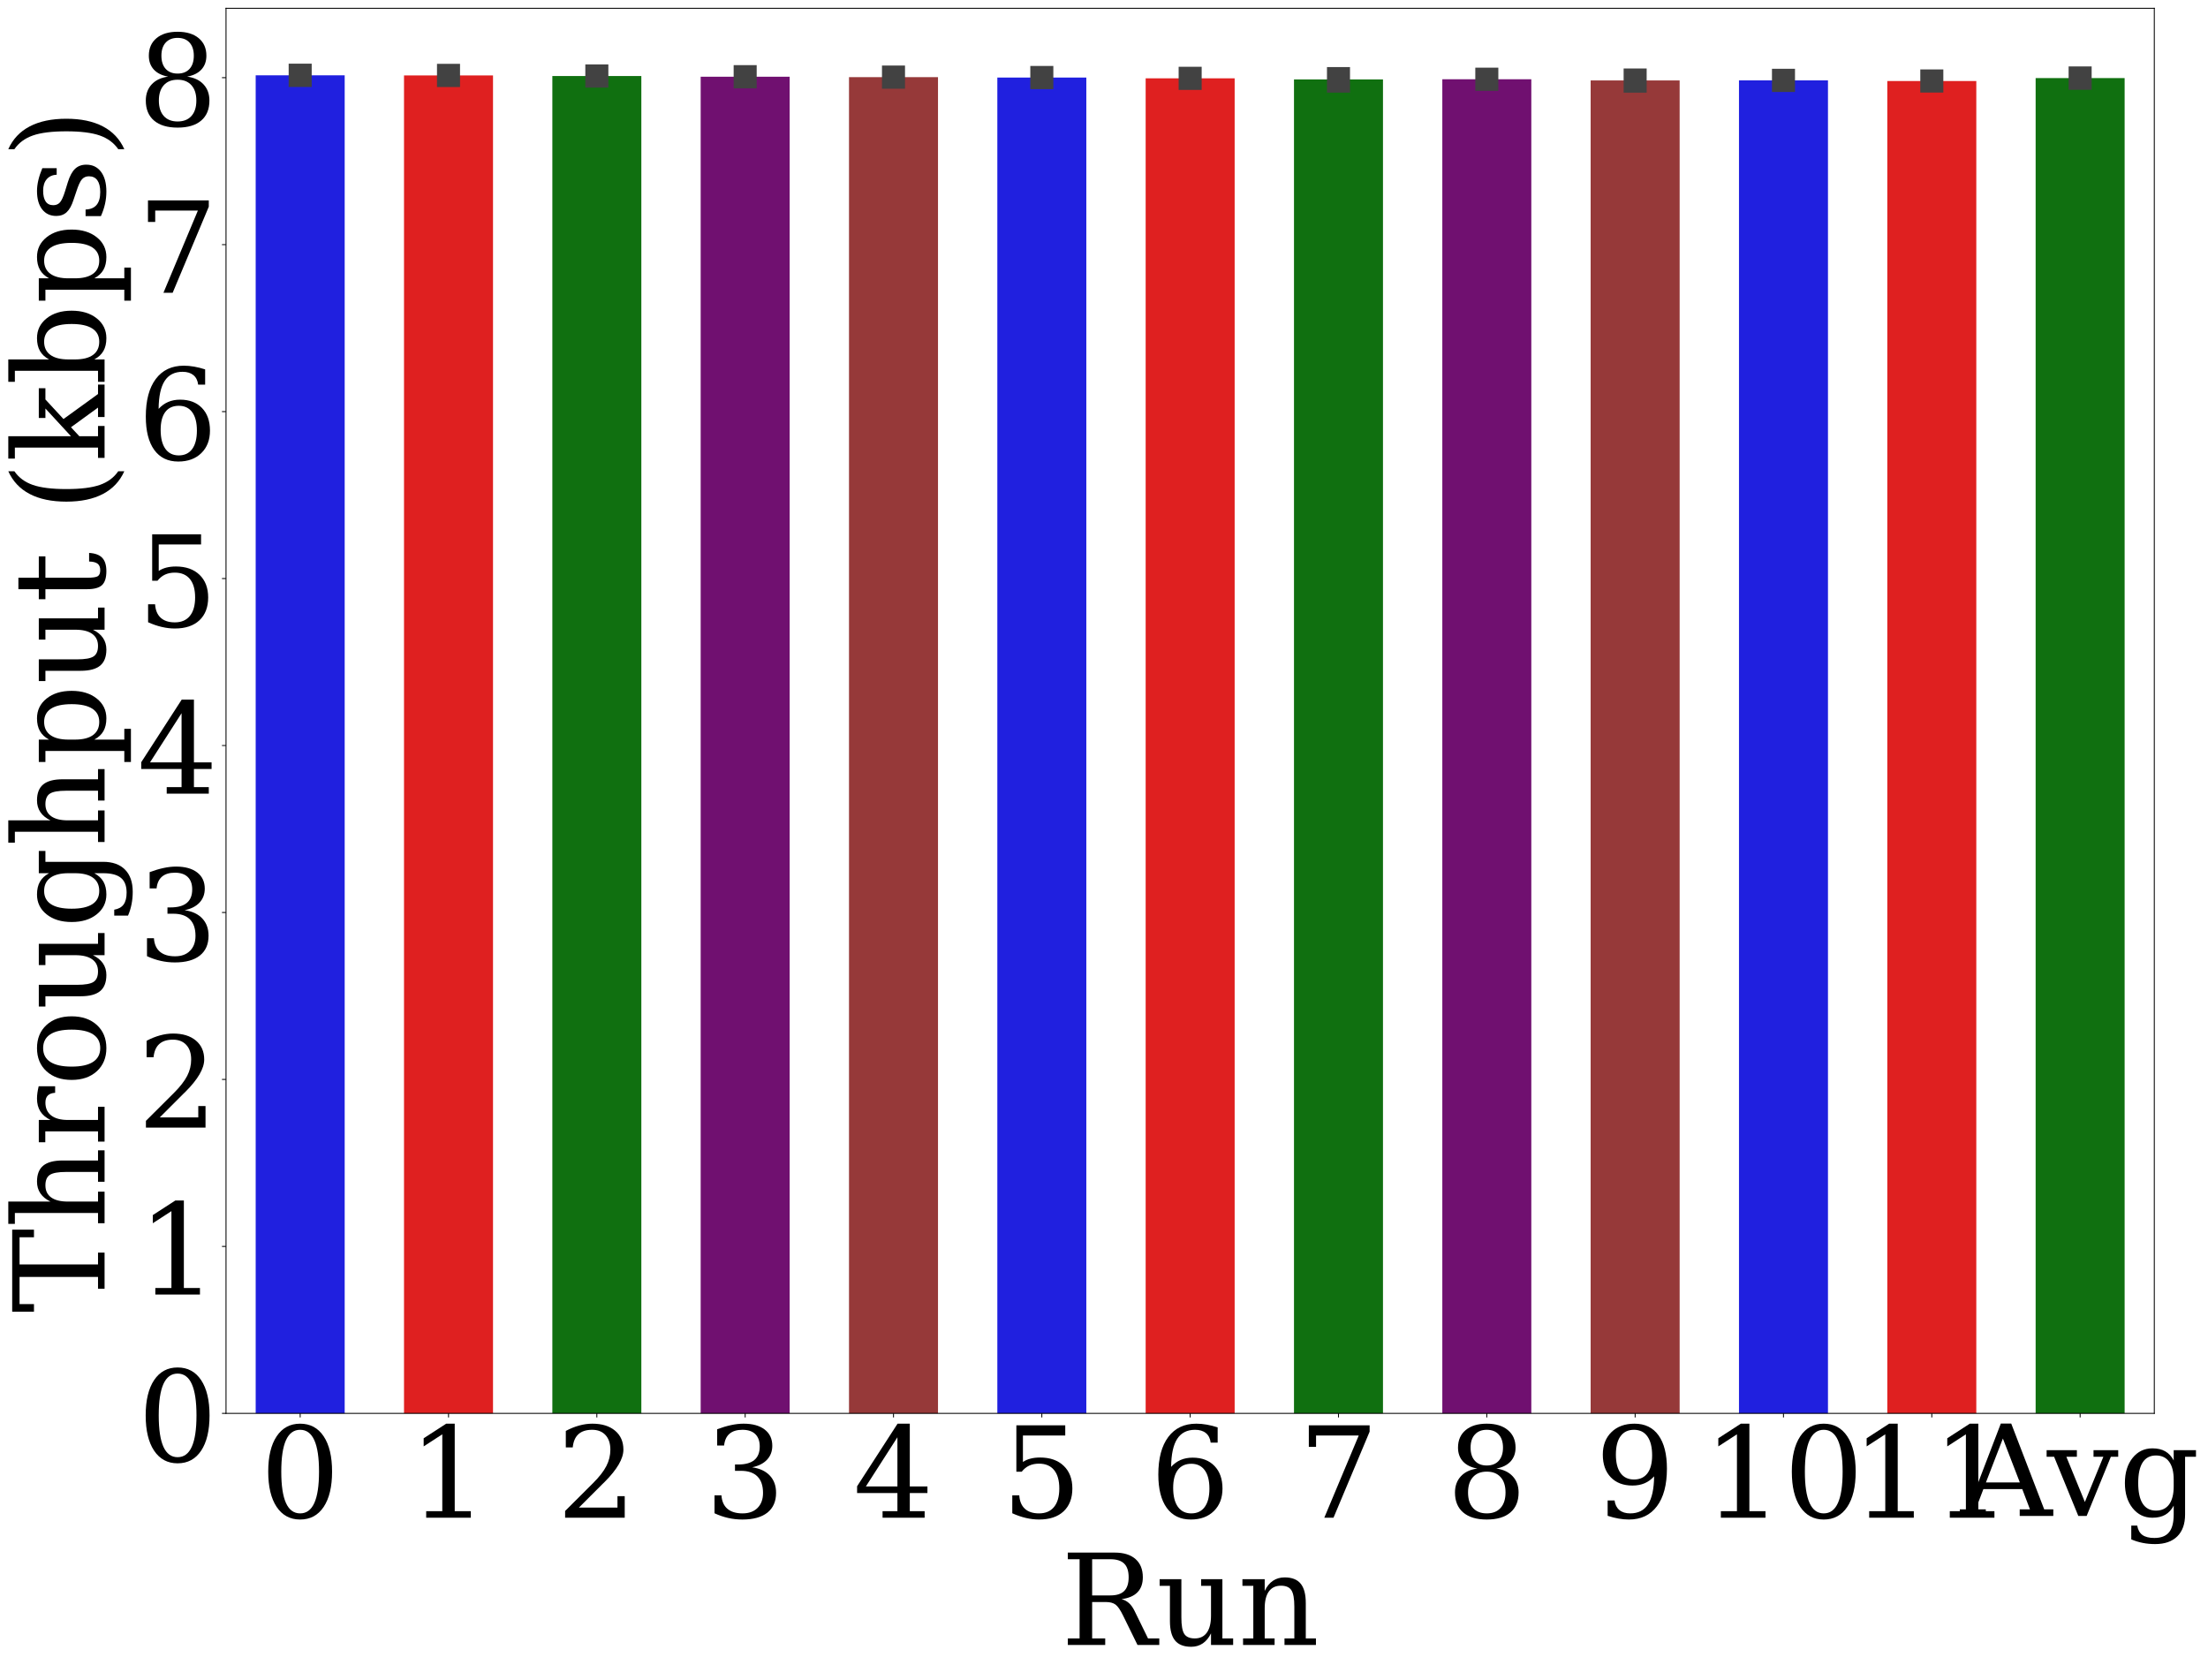
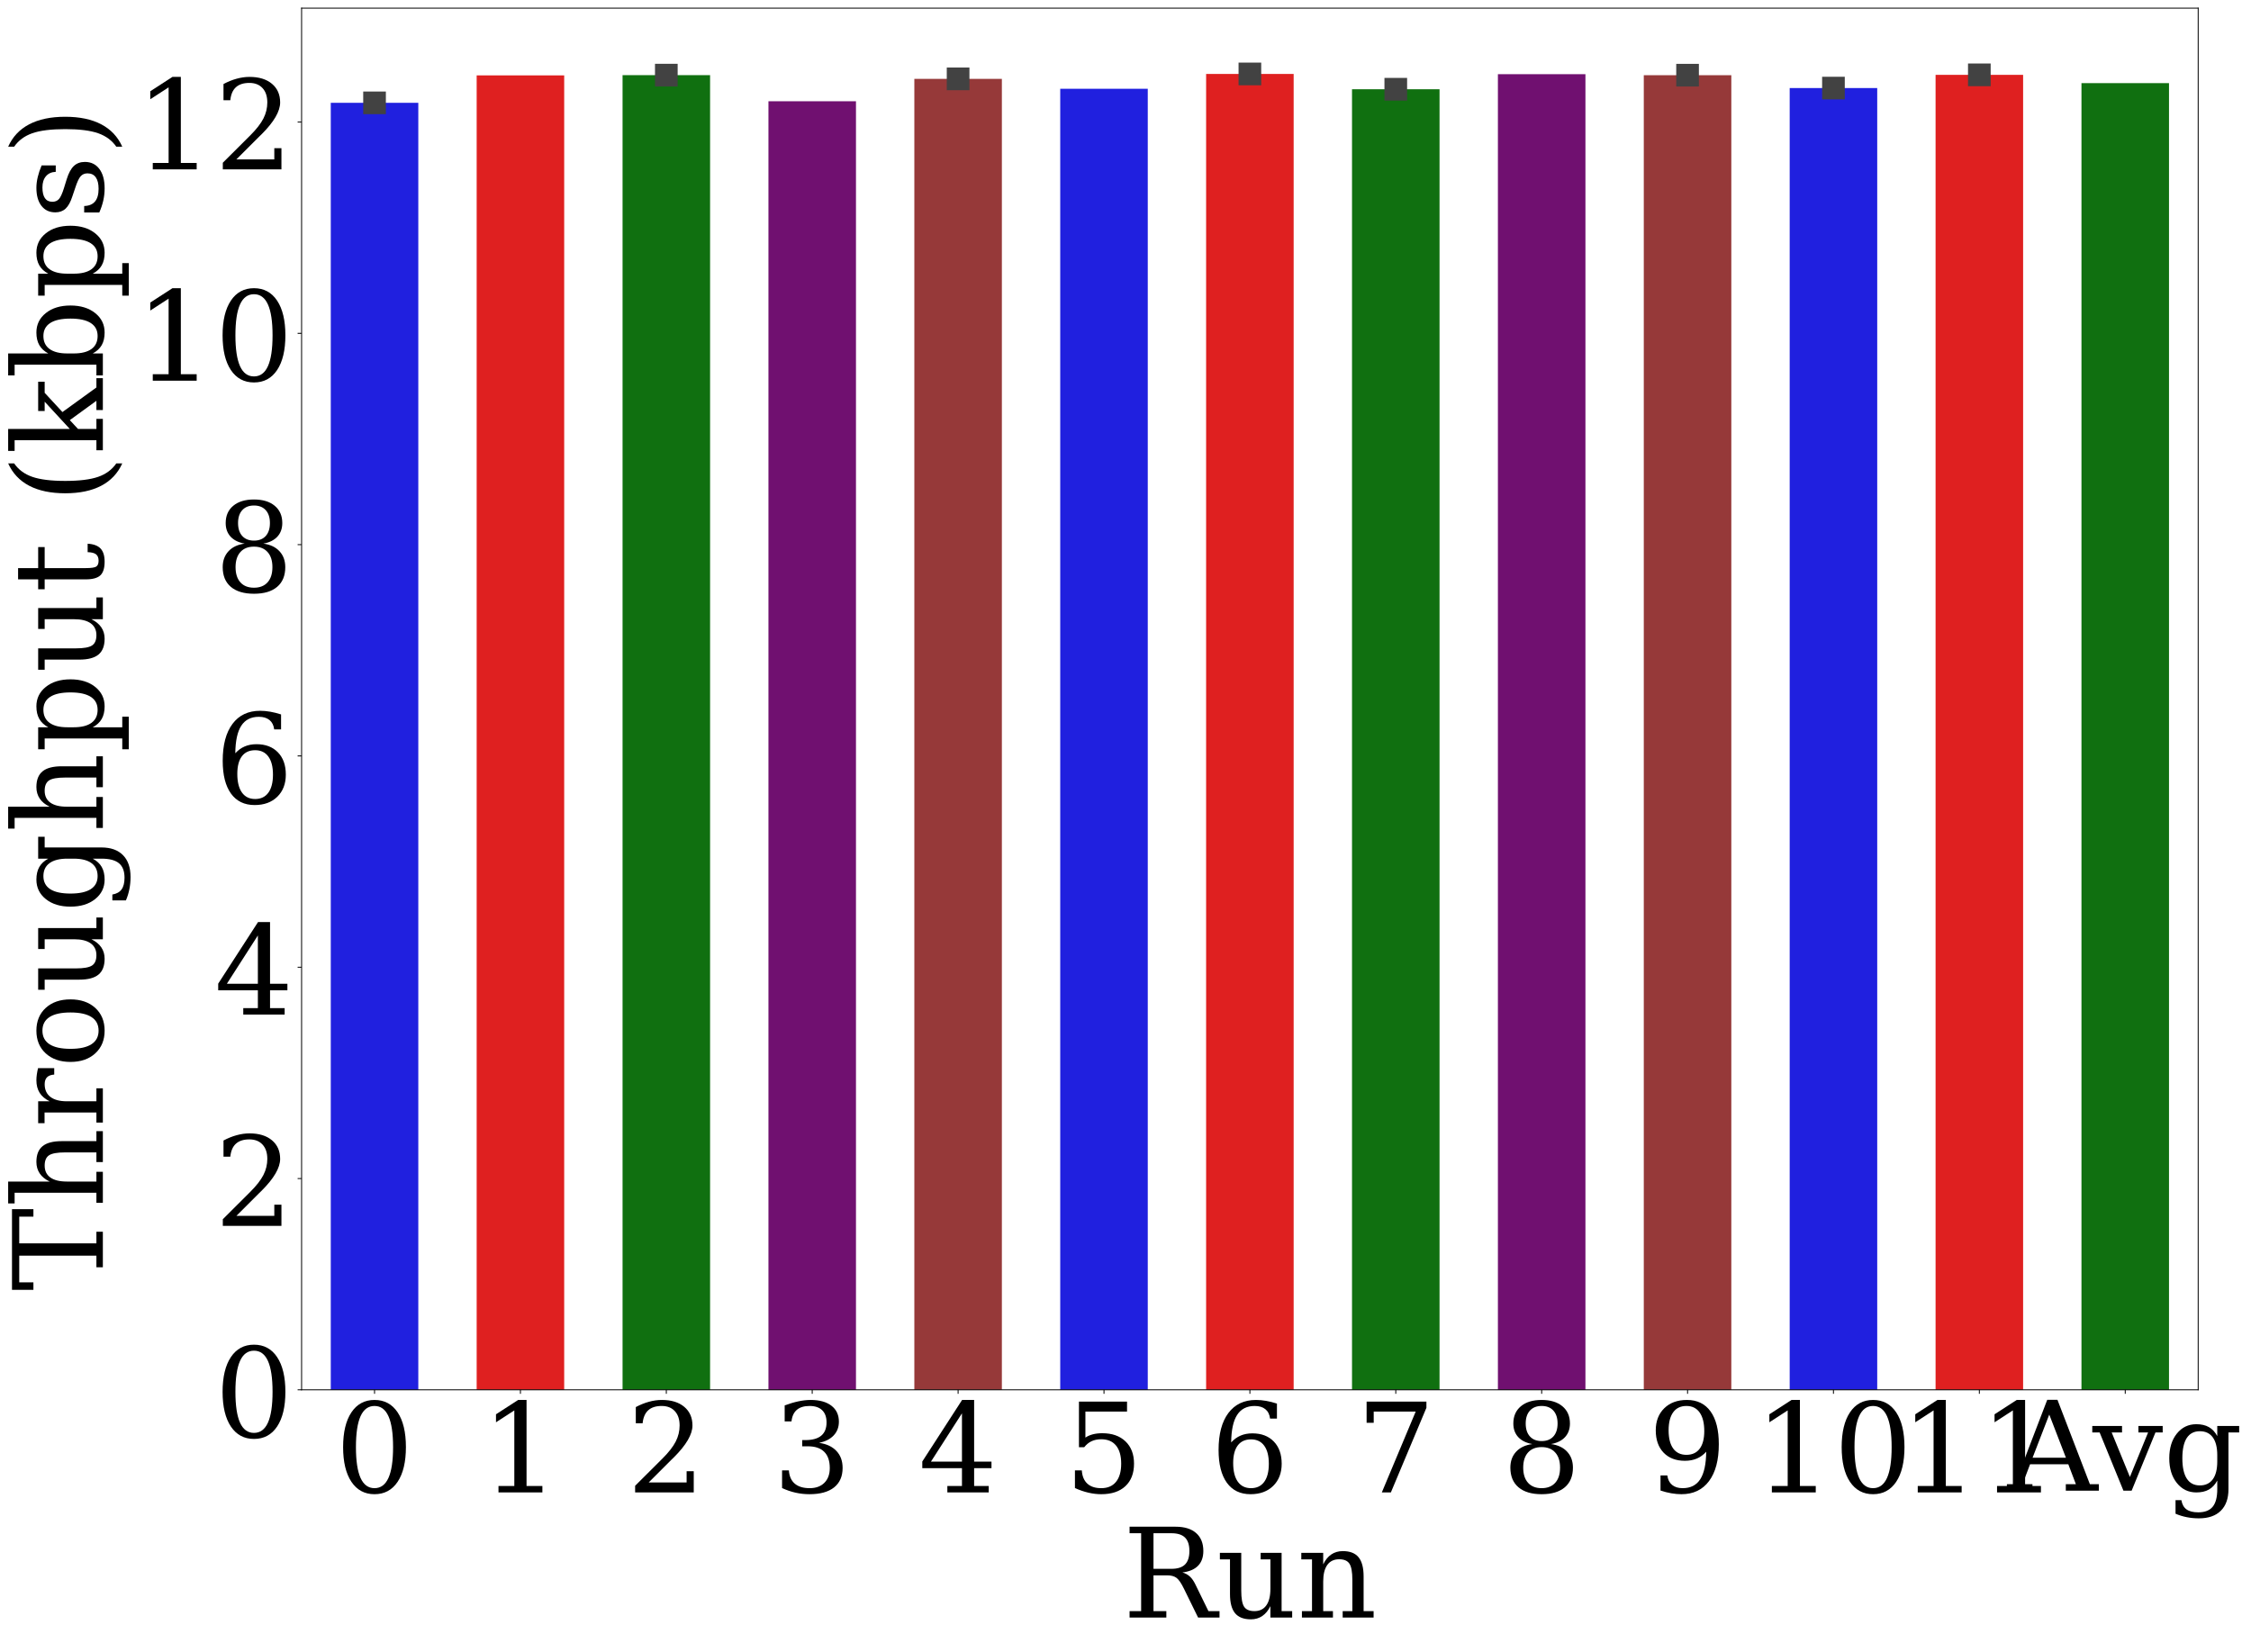
- <svg xmlns="http://www.w3.org/2000/svg" xmlns:xlink="http://www.w3.org/1999/xlink" width="1916.83pt" height="1457.999pt" viewBox="0 0 1916.83 1457.999" version="1.1">
+ <svg xmlns="http://www.w3.org/2000/svg" xmlns:xlink="http://www.w3.org/1999/xlink" width="1986.818pt" height="1457.999pt" viewBox="0 0 1986.818 1457.999" version="1.1">
  <defs>
    <style type="text/css">*{stroke-linejoin: round; stroke-linecap: butt}</style>
  </defs>
  <g id="figure_1">
    <g id="patch_1">
-       <path d="M 0 1457.999  L 1916.83 1457.999  L 1916.83 0  L 0 0  z " style="fill: #ffffff; stroke: #ffffff; stroke-linejoin: miter" />
+       <path d="M 0 1457.999  L 1986.818 1457.999  L 1986.818 0  L 0 0  z " style="fill: #ffffff; stroke: #ffffff; stroke-linejoin: miter" />
    </g>
    <g id="axes_1">
      <g id="patch_2">
-         <path d="M 196.211 1226.88  L 1870.211 1226.88  L 1870.211 7.2  L 196.211 7.2  z " style="fill: #ffffff" />
+         <path d="M 266.198 1226.88  L 1940.198 1226.88  L 1940.198 7.2  L 266.198 7.2  z " style="fill: #ffffff" />
      </g>
      <g id="patch_3">
-         <path d="M 221.965 1226.88  L 299.226 1226.88  L 299.226 65.379  L 221.965 65.379  z " clip-path="url(#p9b835a199c)" style="fill: #2020df" />
+         <path d="M 291.952 1226.88  L 369.214 1226.88  L 369.214 90.773  L 291.952 90.773  z " clip-path="url(#p0aab159d1f)" style="fill: #2020df" />
      </g>
      <g id="patch_4">
-         <path d="M 350.734 1226.88  L 427.996 1226.88  L 427.996 65.476  L 350.734 65.476  z " clip-path="url(#p9b835a199c)" style="fill: #df2020" />
+         <path d="M 420.722 1226.88  L 497.983 1226.88  L 497.983 66.531  L 420.722 66.531  z " clip-path="url(#p0aab159d1f)" style="fill: #df2020" />
      </g>
      <g id="patch_5">
-         <path d="M 479.503 1226.88  L 556.765 1226.88  L 556.765 65.982  L 479.503 65.982  z " clip-path="url(#p9b835a199c)" style="fill: #107010" />
+         <path d="M 549.491 1226.88  L 626.752 1226.88  L 626.752 66.345  L 549.491 66.345  z " clip-path="url(#p0aab159d1f)" style="fill: #107010" />
      </g>
      <g id="patch_6">
-         <path d="M 608.272 1226.88  L 685.534 1226.88  L 685.534 66.616  L 608.272 66.616  z " clip-path="url(#p9b835a199c)" style="fill: #701070" />
+         <path d="M 678.26 1226.88  L 755.522 1226.88  L 755.522 89.371  L 678.26 89.371  z " clip-path="url(#p0aab159d1f)" style="fill: #701070" />
      </g>
      <g id="patch_7">
-         <path d="M 737.042 1226.88  L 814.303 1226.88  L 814.303 66.949  L 737.042 66.949  z " clip-path="url(#p9b835a199c)" style="fill: #963939" />
+         <path d="M 807.029 1226.88  L 884.291 1226.88  L 884.291 69.61  L 807.029 69.61  z " clip-path="url(#p0aab159d1f)" style="fill: #963939" />
      </g>
      <g id="patch_8">
-         <path d="M 865.811 1226.88  L 943.072 1226.88  L 943.072 67.298  L 865.811 67.298  z " clip-path="url(#p9b835a199c)" style="fill: #2020df" />
+         <path d="M 935.798 1226.88  L 1013.06 1226.88  L 1013.06 78.346  L 935.798 78.346  z " clip-path="url(#p0aab159d1f)" style="fill: #2020df" />
      </g>
      <g id="patch_9">
-         <path d="M 994.58 1226.88  L 1071.842 1226.88  L 1071.842 68.009  L 994.58 68.009  z " clip-path="url(#p9b835a199c)" style="fill: #df2020" />
+         <path d="M 1064.568 1226.88  L 1141.829 1226.88  L 1141.829 65.28  L 1064.568 65.28  z " clip-path="url(#p0aab159d1f)" style="fill: #df2020" />
      </g>
      <g id="patch_10">
-         <path d="M 1123.349 1226.88  L 1200.611 1226.88  L 1200.611 68.952  L 1123.349 68.952  z " clip-path="url(#p9b835a199c)" style="fill: #107010" />
+         <path d="M 1193.337 1226.88  L 1270.598 1226.88  L 1270.598 78.793  L 1193.337 78.793  z " clip-path="url(#p0aab159d1f)" style="fill: #107010" />
      </g>
      <g id="patch_11">
-         <path d="M 1252.119 1226.88  L 1329.38 1226.88  L 1329.38 68.79  L 1252.119 68.79  z " clip-path="url(#p9b835a199c)" style="fill: #701070" />
+         <path d="M 1322.106 1226.88  L 1399.368 1226.88  L 1399.368 65.492  L 1322.106 65.492  z " clip-path="url(#p0aab159d1f)" style="fill: #701070" />
      </g>
      <g id="patch_12">
-         <path d="M 1380.888 1226.88  L 1458.149 1226.88  L 1458.149 69.803  L 1380.888 69.803  z " clip-path="url(#p9b835a199c)" style="fill: #963939" />
+         <path d="M 1450.875 1226.88  L 1528.137 1226.88  L 1528.137 66.367  L 1450.875 66.367  z " clip-path="url(#p0aab159d1f)" style="fill: #963939" />
      </g>
      <g id="patch_13">
-         <path d="M 1509.657 1226.88  L 1586.919 1226.88  L 1586.919 69.757  L 1509.657 69.757  z " clip-path="url(#p9b835a199c)" style="fill: #2020df" />
+         <path d="M 1579.645 1226.88  L 1656.906 1226.88  L 1656.906 77.744  L 1579.645 77.744  z " clip-path="url(#p0aab159d1f)" style="fill: #2020df" />
      </g>
      <g id="patch_14">
-         <path d="M 1638.426 1226.88  L 1715.688 1226.88  L 1715.688 70.324  L 1638.426 70.324  z " clip-path="url(#p9b835a199c)" style="fill: #df2020" />
+         <path d="M 1708.414 1226.88  L 1785.675 1226.88  L 1785.675 66.06  L 1708.414 66.06  z " clip-path="url(#p0aab159d1f)" style="fill: #df2020" />
      </g>
      <g id="patch_15">
-         <path d="M 1767.196 1226.88  L 1844.457 1226.88  L 1844.457 67.781  L 1767.196 67.781  z " clip-path="url(#p9b835a199c)" style="fill: #107010" />
+         <path d="M 1837.183 1226.88  L 1914.445 1226.88  L 1914.445 73.393  L 1837.183 73.393  z " clip-path="url(#p0aab159d1f)" style="fill: #107010" />
      </g>
      <g id="matplotlib.axis_1">
        <g id="xtick_1">
          <g id="line2d_1">
            <defs>
-               <path id="madf9a7e053" d="M 0 0  L 0 3.5  " style="stroke: #000000; stroke-width: 0.8" />
+               <path id="m7f426a3820" d="M 0 0  L 0 3.5  " style="stroke: #000000; stroke-width: 0.8" />
            </defs>
            <g>
-               <use xlink:href="#madf9a7e053" x="260.596" y="1226.88" style="stroke: #000000; stroke-width: 0.8" />
+               <use xlink:href="#m7f426a3820" x="330.583" y="1226.88" style="stroke: #000000; stroke-width: 0.8" />
            </g>
          </g>
          <g id="text_1">
-             <g transform="translate(225.6018 1317.463) scale(1.1 -1.1)">
+             <g transform="translate(295.5893 1317.463) scale(1.1 -1.1)">
              <defs>
                <path id="DejaVuSerif-30" d="M 2034 219  Q 2513 219 2750 744  Q 2988 1269 2988 2328  Q 2988 3391 2750 3916  Q 2513 4441 2034 4441  Q 1556 4441 1318 3916  Q 1081 3391 1081 2328  Q 1081 1269 1318 744  Q 1556 219 2034 219  z M 2034 -91  Q 1275 -91 848 546  Q 422 1184 422 2328  Q 422 3475 848 4112  Q 1275 4750 2034 4750  Q 2797 4750 3222 4112  Q 3647 3475 3647 2328  Q 3647 1184 3222 546  Q 2797 -91 2034 -91  z " transform="scale(0.015625)" />
              </defs>
              <use xlink:href="#DejaVuSerif-30" />
            </g>
          </g>
        </g>
        <g id="xtick_2">
          <g id="line2d_2">
            <g>
-               <use xlink:href="#madf9a7e053" x="389.365" y="1226.88" style="stroke: #000000; stroke-width: 0.8" />
+               <use xlink:href="#m7f426a3820" x="459.352" y="1226.88" style="stroke: #000000; stroke-width: 0.8" />
            </g>
          </g>
          <g id="text_2">
-             <g transform="translate(354.371 1317.463) scale(1.1 -1.1)">
+             <g transform="translate(424.3585 1317.463) scale(1.1 -1.1)">
              <defs>
                <path id="DejaVuSerif-31" d="M 909 0  L 909 331  L 1722 331  L 1722 4213  L 781 3603  L 781 4013  L 1919 4750  L 2350 4750  L 2350 331  L 3163 331  L 3163 0  L 909 0  z " transform="scale(0.015625)" />
              </defs>
              <use xlink:href="#DejaVuSerif-31" />
            </g>
          </g>
        </g>
        <g id="xtick_3">
          <g id="line2d_3">
            <g>
-               <use xlink:href="#madf9a7e053" x="518.134" y="1226.88" style="stroke: #000000; stroke-width: 0.8" />
+               <use xlink:href="#m7f426a3820" x="588.122" y="1226.88" style="stroke: #000000; stroke-width: 0.8" />
            </g>
          </g>
          <g id="text_3">
-             <g transform="translate(483.1403 1317.463) scale(1.1 -1.1)">
+             <g transform="translate(553.1278 1317.463) scale(1.1 -1.1)">
              <defs>
                <path id="DejaVuSerif-32" d="M 819 3553  L 469 3553  L 469 4384  Q 803 4563 1142 4656  Q 1481 4750 1806 4750  Q 2534 4750 2956 4397  Q 3378 4044 3378 3438  Q 3378 2753 2422 1800  Q 2347 1728 2309 1691  L 1131 513  L 3078 513  L 3078 1088  L 3444 1088  L 3444 0  L 434 0  L 434 341  L 1850 1753  Q 2319 2222 2519 2614  Q 2719 3006 2719 3438  Q 2719 3909 2473 4175  Q 2228 4441 1797 4441  Q 1350 4441 1106 4219  Q 863 3997 819 3553  z " transform="scale(0.015625)" />
              </defs>
              <use xlink:href="#DejaVuSerif-32" />
            </g>
          </g>
        </g>
        <g id="xtick_4">
          <g id="line2d_4">
            <g>
-               <use xlink:href="#madf9a7e053" x="646.903" y="1226.88" style="stroke: #000000; stroke-width: 0.8" />
+               <use xlink:href="#m7f426a3820" x="716.891" y="1226.88" style="stroke: #000000; stroke-width: 0.8" />
            </g>
          </g>
          <g id="text_4">
-             <g transform="translate(611.9095 1317.463) scale(1.1 -1.1)">
+             <g transform="translate(681.897 1317.463) scale(1.1 -1.1)">
              <defs>
                <path id="DejaVuSerif-33" d="M 622 4469  Q 988 4606 1323 4678  Q 1659 4750 1953 4750  Q 2638 4750 3022 4454  Q 3406 4159 3406 3634  Q 3406 3213 3140 2930  Q 2875 2647 2388 2547  Q 2963 2466 3280 2130  Q 3597 1794 3597 1259  Q 3597 606 3158 257  Q 2719 -91 1894 -91  Q 1528 -91 1179 -12  Q 831 66 488 225  L 488 1131  L 838 1131  Q 869 681 1141 450  Q 1413 219 1906 219  Q 2384 219 2661 495  Q 2938 772 2938 1253  Q 2938 1803 2653 2086  Q 2369 2369 1819 2369  L 1522 2369  L 1522 2688  L 1678 2688  Q 2225 2688 2498 2914  Q 2772 3141 2772 3597  Q 2772 4006 2547 4223  Q 2322 4441 1900 4441  Q 1478 4441 1245 4241  Q 1013 4041 972 3647  L 622 3647  L 622 4469  z " transform="scale(0.015625)" />
              </defs>
              <use xlink:href="#DejaVuSerif-33" />
            </g>
          </g>
        </g>
        <g id="xtick_5">
          <g id="line2d_5">
            <g>
-               <use xlink:href="#madf9a7e053" x="775.672" y="1226.88" style="stroke: #000000; stroke-width: 0.8" />
+               <use xlink:href="#m7f426a3820" x="845.66" y="1226.88" style="stroke: #000000; stroke-width: 0.8" />
            </g>
          </g>
          <g id="text_5">
-             <g transform="translate(740.6787 1317.463) scale(1.1 -1.1)">
+             <g transform="translate(810.6662 1317.463) scale(1.1 -1.1)">
              <defs>
                <path id="DejaVuSerif-34" d="M 2234 1581  L 2234 4063  L 641 1581  L 2234 1581  z M 3609 0  L 1484 0  L 1484 331  L 2234 331  L 2234 1247  L 197 1247  L 197 1588  L 2241 4750  L 2859 4750  L 2859 1581  L 3750 1581  L 3750 1247  L 2859 1247  L 2859 331  L 3609 331  L 3609 0  z " transform="scale(0.015625)" />
              </defs>
              <use xlink:href="#DejaVuSerif-34" />
            </g>
          </g>
        </g>
        <g id="xtick_6">
          <g id="line2d_6">
            <g>
-               <use xlink:href="#madf9a7e053" x="904.442" y="1226.88" style="stroke: #000000; stroke-width: 0.8" />
+               <use xlink:href="#m7f426a3820" x="974.429" y="1226.88" style="stroke: #000000; stroke-width: 0.8" />
            </g>
          </g>
          <g id="text_6">
-             <g transform="translate(869.448 1317.463) scale(1.1 -1.1)">
+             <g transform="translate(939.4355 1317.463) scale(1.1 -1.1)">
              <defs>
                <path id="DejaVuSerif-35" d="M 3219 4666  L 3219 4153  L 1081 4153  L 1081 2816  Q 1244 2928 1461 2984  Q 1678 3041 1947 3041  Q 2703 3041 3140 2622  Q 3578 2203 3578 1478  Q 3578 738 3136 323  Q 2694 -91 1894 -91  Q 1572 -91 1234 -12  Q 897 66 544 225  L 544 1131  L 897 1131  Q 925 688 1179 453  Q 1434 219 1894 219  Q 2388 219 2653 544  Q 2919 869 2919 1478  Q 2919 2084 2655 2407  Q 2391 2731 1894 2731  Q 1613 2731 1398 2631  Q 1184 2531 1019 2322  L 750 2322  L 750 4666  L 3219 4666  z " transform="scale(0.015625)" />
              </defs>
              <use xlink:href="#DejaVuSerif-35" />
            </g>
          </g>
        </g>
        <g id="xtick_7">
          <g id="line2d_7">
            <g>
-               <use xlink:href="#madf9a7e053" x="1033.211" y="1226.88" style="stroke: #000000; stroke-width: 0.8" />
+               <use xlink:href="#m7f426a3820" x="1103.198" y="1226.88" style="stroke: #000000; stroke-width: 0.8" />
            </g>
          </g>
          <g id="text_7">
-             <g transform="translate(998.2172 1317.463) scale(1.1 -1.1)">
+             <g transform="translate(1068.205 1317.463) scale(1.1 -1.1)">
              <defs>
                <path id="DejaVuSerif-36" d="M 2094 219  Q 2534 219 2771 542  Q 3009 866 3009 1472  Q 3009 2078 2771 2401  Q 2534 2725 2094 2725  Q 1647 2725 1412 2412  Q 1178 2100 1178 1509  Q 1178 888 1415 553  Q 1653 219 2094 219  z M 1075 2569  Q 1288 2803 1556 2918  Q 1825 3034 2163 3034  Q 2859 3034 3264 2615  Q 3669 2197 3669 1472  Q 3669 763 3233 336  Q 2797 -91 2069 -91  Q 1278 -91 853 498  Q 428 1088 428 2181  Q 428 3406 931 4078  Q 1434 4750 2350 4750  Q 2597 4750 2869 4703  Q 3141 4656 3425 4563  L 3425 3794  L 3072 3794  Q 3034 4109 2831 4275  Q 2628 4441 2284 4441  Q 1678 4441 1381 3981  Q 1084 3522 1075 2569  z " transform="scale(0.015625)" />
              </defs>
              <use xlink:href="#DejaVuSerif-36" />
            </g>
          </g>
        </g>
        <g id="xtick_8">
          <g id="line2d_8">
            <g>
-               <use xlink:href="#madf9a7e053" x="1161.98" y="1226.88" style="stroke: #000000; stroke-width: 0.8" />
+               <use xlink:href="#m7f426a3820" x="1231.968" y="1226.88" style="stroke: #000000; stroke-width: 0.8" />
            </g>
          </g>
          <g id="text_8">
-             <g transform="translate(1126.986 1317.463) scale(1.1 -1.1)">
+             <g transform="translate(1196.974 1317.463) scale(1.1 -1.1)">
              <defs>
                <path id="DejaVuSerif-37" d="M 3609 4347  L 1784 0  L 1319 0  L 3059 4153  L 903 4153  L 903 3578  L 538 3578  L 538 4666  L 3609 4666  L 3609 4347  z " transform="scale(0.015625)" />
              </defs>
              <use xlink:href="#DejaVuSerif-37" />
            </g>
          </g>
        </g>
        <g id="xtick_9">
          <g id="line2d_9">
            <g>
-               <use xlink:href="#madf9a7e053" x="1290.749" y="1226.88" style="stroke: #000000; stroke-width: 0.8" />
+               <use xlink:href="#m7f426a3820" x="1360.737" y="1226.88" style="stroke: #000000; stroke-width: 0.8" />
            </g>
          </g>
          <g id="text_9">
-             <g transform="translate(1255.756 1317.463) scale(1.1 -1.1)">
+             <g transform="translate(1325.743 1317.463) scale(1.1 -1.1)">
              <defs>
                <path id="DejaVuSerif-38" d="M 2981 1275  Q 2981 1775 2732 2051  Q 2484 2328 2034 2328  Q 1584 2328 1336 2051  Q 1088 1775 1088 1275  Q 1088 772 1336 495  Q 1584 219 2034 219  Q 2484 219 2732 495  Q 2981 772 2981 1275  z M 2853 3541  Q 2853 3966 2637 4203  Q 2422 4441 2034 4441  Q 1650 4441 1433 4203  Q 1216 3966 1216 3541  Q 1216 3113 1433 2875  Q 1650 2638 2034 2638  Q 2422 2638 2637 2875  Q 2853 3113 2853 3541  z M 2516 2484  Q 3047 2413 3344 2092  Q 3641 1772 3641 1275  Q 3641 619 3225 264  Q 2809 -91 2034 -91  Q 1263 -91 845 264  Q 428 619 428 1275  Q 428 1772 725 2092  Q 1022 2413 1556 2484  Q 1084 2569 832 2842  Q 581 3116 581 3541  Q 581 4103 968 4426  Q 1356 4750 2034 4750  Q 2713 4750 3100 4426  Q 3488 4103 3488 3541  Q 3488 3116 3236 2842  Q 2984 2569 2516 2484  z " transform="scale(0.015625)" />
              </defs>
              <use xlink:href="#DejaVuSerif-38" />
            </g>
          </g>
        </g>
        <g id="xtick_10">
          <g id="line2d_10">
            <g>
-               <use xlink:href="#madf9a7e053" x="1419.519" y="1226.88" style="stroke: #000000; stroke-width: 0.8" />
+               <use xlink:href="#m7f426a3820" x="1489.506" y="1226.88" style="stroke: #000000; stroke-width: 0.8" />
            </g>
          </g>
          <g id="text_10">
-             <g transform="translate(1384.525 1317.463) scale(1.1 -1.1)">
+             <g transform="translate(1454.512 1317.463) scale(1.1 -1.1)">
              <defs>
                <path id="DejaVuSerif-39" d="M 2994 2091  Q 2784 1856 2512 1740  Q 2241 1625 1900 1625  Q 1206 1625 804 2044  Q 403 2463 403 3188  Q 403 3897 839 4323  Q 1275 4750 2003 4750  Q 2794 4750 3217 4161  Q 3641 3572 3641 2478  Q 3641 1253 3137 581  Q 2634 -91 1722 -91  Q 1475 -91 1203 -44  Q 931 3 647 97  L 647 872  L 997 872  Q 1038 556 1241 387  Q 1444 219 1784 219  Q 2391 219 2687 676  Q 2984 1134 2994 2091  z M 1978 4441  Q 1534 4441 1298 4117  Q 1063 3794 1063 3188  Q 1063 2581 1298 2256  Q 1534 1931 1978 1931  Q 2422 1931 2658 2245  Q 2894 2559 2894 3150  Q 2894 3772 2656 4106  Q 2419 4441 1978 4441  z " transform="scale(0.015625)" />
              </defs>
              <use xlink:href="#DejaVuSerif-39" />
            </g>
          </g>
        </g>
        <g id="xtick_11">
          <g id="line2d_11">
            <g>
-               <use xlink:href="#madf9a7e053" x="1548.288" y="1226.88" style="stroke: #000000; stroke-width: 0.8" />
+               <use xlink:href="#m7f426a3820" x="1618.275" y="1226.88" style="stroke: #000000; stroke-width: 0.8" />
            </g>
          </g>
          <g id="text_11">
-             <g transform="translate(1478.3 1317.463) scale(1.1 -1.1)">
+             <g transform="translate(1548.288 1317.463) scale(1.1 -1.1)">
              <use xlink:href="#DejaVuSerif-31" />
              <use xlink:href="#DejaVuSerif-30" x="63.623" />
            </g>
          </g>
        </g>
        <g id="xtick_12">
          <g id="line2d_12">
            <g>
-               <use xlink:href="#madf9a7e053" x="1677.057" y="1226.88" style="stroke: #000000; stroke-width: 0.8" />
+               <use xlink:href="#m7f426a3820" x="1747.045" y="1226.88" style="stroke: #000000; stroke-width: 0.8" />
            </g>
          </g>
          <g id="text_12">
-             <g transform="translate(1607.07 1317.463) scale(1.1 -1.1)">
+             <g transform="translate(1677.057 1317.463) scale(1.1 -1.1)">
              <use xlink:href="#DejaVuSerif-31" />
              <use xlink:href="#DejaVuSerif-31" x="63.623" />
            </g>
          </g>
        </g>
        <g id="xtick_13">
          <g id="line2d_13">
            <g>
-               <use xlink:href="#madf9a7e053" x="1805.826" y="1226.88" style="stroke: #000000; stroke-width: 0.8" />
+               <use xlink:href="#m7f426a3820" x="1875.814" y="1226.88" style="stroke: #000000; stroke-width: 0.8" />
            </g>
          </g>
          <g id="text_13">
-             <g transform="translate(1702.022 1315.899) scale(1.1 -1.1)">
+             <g transform="translate(1772.01 1315.899) scale(1.1 -1.1)">
              <defs>
                <path id="DejaVuSerif-41" d="M 1281 1691  L 2994 1691  L 2138 3909  L 1281 1691  z M -38 0  L -38 331  L 372 331  L 2034 4666  L 2559 4666  L 4225 331  L 4684 331  L 4684 0  L 2988 0  L 2988 331  L 3506 331  L 3116 1356  L 1153 1356  L 763 331  L 1275 331  L 1275 0  L -38 0  z " transform="scale(0.015625)" />
                <path id="DejaVuSerif-76" d="M 1581 0  L 359 2988  L -19 2988  L -19 3322  L 1509 3322  L 1509 2988  L 978 2988  L 1913 703  L 2847 2988  L 2350 2988  L 2350 3322  L 3597 3322  L 3597 2988  L 3225 2988  L 2003 0  L 1581 0  z " transform="scale(0.015625)" />
                <path id="DejaVuSerif-67" d="M 3359 2988  L 3359 72  Q 3359 -644 2965 -1033  Q 2572 -1422 1844 -1422  Q 1516 -1422 1216 -1362  Q 916 -1303 641 -1184  L 641 -488  L 941 -488  Q 997 -813 1206 -963  Q 1416 -1113 1806 -1113  Q 2313 -1113 2548 -827  Q 2784 -541 2784 72  L 2784 519  Q 2616 206 2355 57  Q 2094 -91 1709 -91  Q 1097 -91 708 395  Q 319 881 319 1663  Q 319 2444 706 2928  Q 1094 3413 1709 3413  Q 2094 3413 2355 3264  Q 2616 3116 2784 2803  L 2784 3322  L 3909 3322  L 3909 2988  L 3359 2988  z M 2784 1825  Q 2784 2422 2554 2737  Q 2325 3053 1888 3053  Q 1444 3053 1217 2703  Q 991 2353 991 1663  Q 991 975 1217 622  Q 1444 269 1888 269  Q 2325 269 2554 583  Q 2784 897 2784 1497  L 2784 1825  z " transform="scale(0.015625)" />
              </defs>
              <use xlink:href="#DejaVuSerif-41" />
              <use xlink:href="#DejaVuSerif-76" x="68.217" />
              <use xlink:href="#DejaVuSerif-67" x="124.711" />
            </g>
          </g>
        </g>
        <g id="text_14">
-           <g transform="translate(920.9508 1427.922) scale(1.1 -1.1)">
+           <g transform="translate(990.9383 1427.922) scale(1.1 -1.1)">
            <defs>
              <path id="DejaVuSerif-52" d="M 3066 2316  Q 3284 2256 3442 2114  Q 3600 1972 3725 1716  L 4403 331  L 4972 331  L 4972 0  L 3872 0  L 3144 1484  Q 2934 1916 2759 2042  Q 2584 2169 2278 2169  L 1581 2169  L 1581 331  L 2241 331  L 2241 0  L 353 0  L 353 331  L 947 331  L 947 4331  L 353 4331  L 353 4666  L 2719 4666  Q 3400 4666 3770 4341  Q 4141 4016 4141 3419  Q 4141 2938 3870 2661  Q 3600 2384 3066 2316  z M 1581 2503  L 2503 2503  Q 2975 2503 3200 2726  Q 3425 2950 3425 3419  Q 3425 3888 3200 4109  Q 2975 4331 2503 4331  L 1581 4331  L 1581 2503  z " transform="scale(0.015625)" />
              <path id="DejaVuSerif-75" d="M 2266 3322  L 3341 3322  L 3341 331  L 3884 331  L 3884 0  L 2766 0  L 2766 588  Q 2606 256 2353 82  Q 2100 -91 1766 -91  Q 1213 -91 952 223  Q 691 538 691 1209  L 691 2988  L 172 2988  L 172 3322  L 1269 3322  L 1269 1388  Q 1269 781 1417 556  Q 1566 331 1947 331  Q 2347 331 2556 625  Q 2766 919 2766 1478  L 2766 2988  L 2266 2988  L 2266 3322  z " transform="scale(0.015625)" />
              <path id="DejaVuSerif-6e" d="M 263 0  L 263 331  L 781 331  L 781 2988  L 231 2988  L 231 3322  L 1356 3322  L 1356 2731  Q 1516 3069 1770 3241  Q 2025 3413 2363 3413  Q 2913 3413 3172 3097  Q 3431 2781 3431 2113  L 3431 331  L 3944 331  L 3944 0  L 2356 0  L 2356 331  L 2853 331  L 2853 1931  Q 2853 2541 2703 2767  Q 2553 2994 2175 2994  Q 1775 2994 1565 2701  Q 1356 2409 1356 1850  L 1356 331  L 1856 331  L 1856 0  L 263 0  z " transform="scale(0.015625)" />
            </defs>
            <use xlink:href="#DejaVuSerif-52" />
            <use xlink:href="#DejaVuSerif-75" x="75.293" />
            <use xlink:href="#DejaVuSerif-6e" x="139.697" />
          </g>
        </g>
      </g>
      <g id="matplotlib.axis_2">
        <g id="ytick_1">
          <g id="line2d_14">
            <defs>
-               <path id="mf8f8eda314" d="M 0 0  L -3.5 0  " style="stroke: #000000; stroke-width: 0.8" />
+               <path id="m44a7a59e56" d="M 0 0  L -3.5 0  " style="stroke: #000000; stroke-width: 0.8" />
            </defs>
            <g>
-               <use xlink:href="#mf8f8eda314" x="196.211" y="1226.88" style="stroke: #000000; stroke-width: 0.8" />
+               <use xlink:href="#m44a7a59e56" x="266.198" y="1226.88" style="stroke: #000000; stroke-width: 0.8" />
            </g>
          </g>
          <g id="text_15">
-             <g transform="translate(119.2234 1268.671) scale(1.1 -1.1)">
+             <g transform="translate(189.2109 1268.671) scale(1.1 -1.1)">
              <use xlink:href="#DejaVuSerif-30" />
            </g>
          </g>
        </g>
        <g id="ytick_2">
          <g id="line2d_15">
            <g>
-               <use xlink:href="#mf8f8eda314" x="196.211" y="1081.947" style="stroke: #000000; stroke-width: 0.8" />
+               <use xlink:href="#m44a7a59e56" x="266.198" y="1040.356" style="stroke: #000000; stroke-width: 0.8" />
            </g>
          </g>
          <g id="text_16">
-             <g transform="translate(119.2234 1123.739) scale(1.1 -1.1)">
-               <use xlink:href="#DejaVuSerif-31" />
+             <g transform="translate(189.2109 1082.147) scale(1.1 -1.1)">
+               <use xlink:href="#DejaVuSerif-32" />
            </g>
          </g>
        </g>
        <g id="ytick_3">
          <g id="line2d_16">
            <g>
-               <use xlink:href="#mf8f8eda314" x="196.211" y="937.015" style="stroke: #000000; stroke-width: 0.8" />
+               <use xlink:href="#m44a7a59e56" x="266.198" y="853.831" style="stroke: #000000; stroke-width: 0.8" />
            </g>
          </g>
          <g id="text_17">
-             <g transform="translate(119.2234 978.8063) scale(1.1 -1.1)">
-               <use xlink:href="#DejaVuSerif-32" />
+             <g transform="translate(189.2109 895.6228) scale(1.1 -1.1)">
+               <use xlink:href="#DejaVuSerif-34" />
            </g>
          </g>
        </g>
        <g id="ytick_4">
          <g id="line2d_17">
            <g>
-               <use xlink:href="#mf8f8eda314" x="196.211" y="792.082" style="stroke: #000000; stroke-width: 0.8" />
+               <use xlink:href="#m44a7a59e56" x="266.198" y="667.307" style="stroke: #000000; stroke-width: 0.8" />
            </g>
          </g>
          <g id="text_18">
-             <g transform="translate(119.2234 833.8738) scale(1.1 -1.1)">
-               <use xlink:href="#DejaVuSerif-33" />
+             <g transform="translate(189.2109 709.0985) scale(1.1 -1.1)">
+               <use xlink:href="#DejaVuSerif-36" />
            </g>
          </g>
        </g>
        <g id="ytick_5">
          <g id="line2d_18">
            <g>
-               <use xlink:href="#mf8f8eda314" x="196.211" y="647.15" style="stroke: #000000; stroke-width: 0.8" />
+               <use xlink:href="#m44a7a59e56" x="266.198" y="480.783" style="stroke: #000000; stroke-width: 0.8" />
            </g>
          </g>
          <g id="text_19">
-             <g transform="translate(119.2234 688.9413) scale(1.1 -1.1)">
-               <use xlink:href="#DejaVuSerif-34" />
+             <g transform="translate(189.2109 522.5742) scale(1.1 -1.1)">
+               <use xlink:href="#DejaVuSerif-38" />
            </g>
          </g>
        </g>
        <g id="ytick_6">
          <g id="line2d_19">
            <g>
-               <use xlink:href="#mf8f8eda314" x="196.211" y="502.217" style="stroke: #000000; stroke-width: 0.8" />
+               <use xlink:href="#m44a7a59e56" x="266.198" y="294.259" style="stroke: #000000; stroke-width: 0.8" />
            </g>
          </g>
          <g id="text_20">
-             <g transform="translate(119.2234 544.0087) scale(1.1 -1.1)">
-               <use xlink:href="#DejaVuSerif-35" />
+             <g transform="translate(119.2234 336.0499) scale(1.1 -1.1)">
+               <use xlink:href="#DejaVuSerif-31" />
+               <use xlink:href="#DejaVuSerif-30" x="63.623" />
            </g>
          </g>
        </g>
        <g id="ytick_7">
          <g id="line2d_20">
            <g>
-               <use xlink:href="#mf8f8eda314" x="196.211" y="357.285" style="stroke: #000000; stroke-width: 0.8" />
+               <use xlink:href="#m44a7a59e56" x="266.198" y="107.734" style="stroke: #000000; stroke-width: 0.8" />
            </g>
          </g>
          <g id="text_21">
-             <g transform="translate(119.2234 399.0762) scale(1.1 -1.1)">
-               <use xlink:href="#DejaVuSerif-36" />
-             </g>
-           </g>
-         </g>
-         <g id="ytick_8">
-           <g id="line2d_21">
-             <g>
-               <use xlink:href="#mf8f8eda314" x="196.211" y="212.352" style="stroke: #000000; stroke-width: 0.8" />
-             </g>
-           </g>
-           <g id="text_22">
-             <g transform="translate(119.2234 254.1437) scale(1.1 -1.1)">
-               <use xlink:href="#DejaVuSerif-37" />
-             </g>
-           </g>
-         </g>
-         <g id="ytick_9">
-           <g id="line2d_22">
-             <g>
-               <use xlink:href="#mf8f8eda314" x="196.211" y="67.42" style="stroke: #000000; stroke-width: 0.8" />
-             </g>
-           </g>
-           <g id="text_23">
-             <g transform="translate(119.2234 109.2112) scale(1.1 -1.1)">
-               <use xlink:href="#DejaVuSerif-38" />
-             </g>
-           </g>
-         </g>
-         <g id="text_24">
+             <g transform="translate(119.2234 149.5256) scale(1.1 -1.1)">
+               <use xlink:href="#DejaVuSerif-31" />
+               <use xlink:href="#DejaVuSerif-32" x="63.623" />
+             </g>
+           </g>
+         </g>
+         <g id="text_22">
          <g transform="translate(90.78281 1139.703) rotate(-90) scale(1.1 -1.1)">
            <defs>
              <path id="DejaVuSerif-54" d="M 1222 0  L 1222 331  L 1819 331  L 1819 4294  L 447 4294  L 447 3566  L 63 3566  L 63 4666  L 4206 4666  L 4206 3566  L 3822 3566  L 3822 4294  L 2450 4294  L 2450 331  L 3047 331  L 3047 0  L 1222 0  z " transform="scale(0.015625)" />
              <path id="DejaVuSerif-68" d="M 263 0  L 263 331  L 781 331  L 781 4531  L 231 4531  L 231 4863  L 1356 4863  L 1356 2731  Q 1516 3069 1770 3241  Q 2025 3413 2363 3413  Q 2913 3413 3172 3097  Q 3431 2781 3431 2113  L 3431 331  L 3944 331  L 3944 0  L 2356 0  L 2356 331  L 2853 331  L 2853 1931  Q 2853 2541 2704 2764  Q 2556 2988 2175 2988  Q 1775 2988 1565 2697  Q 1356 2406 1356 1850  L 1356 331  L 1856 331  L 1856 0  L 263 0  z " transform="scale(0.015625)" />
              <path id="DejaVuSerif-72" d="M 3059 3328  L 3059 2497  L 2728 2497  Q 2713 2744 2591 2866  Q 2469 2988 2234 2988  Q 1809 2988 1582 2694  Q 1356 2400 1356 1850  L 1356 331  L 2022 331  L 2022 0  L 263 0  L 263 331  L 781 331  L 781 2994  L 231 2994  L 231 3322  L 1356 3322  L 1356 2731  Q 1525 3078 1790 3245  Q 2056 3413 2438 3413  Q 2578 3413 2733 3391  Q 2888 3369 3059 3328  z " transform="scale(0.015625)" />
              <path id="DejaVuSerif-6f" d="M 1925 219  Q 2388 219 2623 584  Q 2859 950 2859 1663  Q 2859 2375 2623 2739  Q 2388 3103 1925 3103  Q 1463 3103 1227 2739  Q 991 2375 991 1663  Q 991 950 1228 584  Q 1466 219 1925 219  z M 1925 -91  Q 1200 -91 759 389  Q 319 869 319 1663  Q 319 2456 758 2934  Q 1197 3413 1925 3413  Q 2653 3413 3092 2934  Q 3531 2456 3531 1663  Q 3531 869 3092 389  Q 2653 -91 1925 -91  z " transform="scale(0.015625)" />
              <path id="DejaVuSerif-70" d="M 1313 1825  L 1313 1497  Q 1313 897 1542 583  Q 1772 269 2209 269  Q 2650 269 2876 622  Q 3103 975 3103 1663  Q 3103 2353 2876 2703  Q 2650 3053 2209 3053  Q 1772 3053 1542 2737  Q 1313 2422 1313 1825  z M 738 2988  L 184 2988  L 184 3322  L 1313 3322  L 1313 2803  Q 1481 3116 1742 3264  Q 2003 3413 2388 3413  Q 3000 3413 3387 2928  Q 3775 2444 3775 1663  Q 3775 881 3387 395  Q 3000 -91 2388 -91  Q 2003 -91 1742 57  Q 1481 206 1313 519  L 1313 -997  L 1856 -997  L 1856 -1331  L 184 -1331  L 184 -997  L 738 -997  L 738 2988  z " transform="scale(0.015625)" />
              <path id="DejaVuSerif-74" d="M 691 2988  L 184 2988  L 184 3322  L 691 3322  L 691 4353  L 1269 4353  L 1269 3322  L 2350 3322  L 2350 2988  L 1269 2988  L 1269 878  Q 1269 456 1350 337  Q 1431 219 1650 219  Q 1875 219 1978 351  Q 2081 484 2088 781  L 2522 781  Q 2497 328 2275 118  Q 2053 -91 1600 -91  Q 1103 -91 897 129  Q 691 350 691 878  L 691 2988  z " transform="scale(0.015625)" />
              <path id="DejaVuSerif-20" transform="scale(0.015625)" />
              <path id="DejaVuSerif-28" d="M 2041 -997  Q 1281 -656 893 83  Q 506 822 506 1931  Q 506 3044 893 3783  Q 1281 4522 2041 4863  L 2041 4556  Q 1559 4225 1350 3623  Q 1141 3022 1141 1931  Q 1141 844 1350 242  Q 1559 -359 2041 -691  L 2041 -997  z " transform="scale(0.015625)" />
              <path id="DejaVuSerif-6b" d="M 1831 0  L 219 0  L 219 331  L 738 331  L 738 4531  L 184 4531  L 184 4863  L 1313 4863  L 1313 1697  L 2713 2988  L 2234 2988  L 2234 3322  L 3738 3322  L 3738 2988  L 3169 2988  L 2181 2075  L 3444 331  L 3922 331  L 3922 0  L 2284 0  L 2284 331  L 2759 331  L 1766 1697  L 1313 1275  L 1313 331  L 1831 331  L 1831 0  z " transform="scale(0.015625)" />
              <path id="DejaVuSerif-62" d="M 738 331  L 738 4531  L 184 4531  L 184 4863  L 1313 4863  L 1313 2803  Q 1481 3116 1742 3264  Q 2003 3413 2388 3413  Q 3000 3413 3387 2928  Q 3775 2444 3775 1663  Q 3775 881 3387 395  Q 3000 -91 2388 -91  Q 2003 -91 1742 57  Q 1481 206 1313 519  L 1313 0  L 184 0  L 184 331  L 738 331  z M 1313 1497  Q 1313 897 1542 583  Q 1772 269 2209 269  Q 2650 269 2876 622  Q 3103 975 3103 1663  Q 3103 2353 2876 2703  Q 2650 3053 2209 3053  Q 1772 3053 1542 2737  Q 1313 2422 1313 1825  L 1313 1497  z " transform="scale(0.015625)" />
              <path id="DejaVuSerif-73" d="M 359 184  L 359 959  L 691 959  Q 703 588 923 403  Q 1144 219 1575 219  Q 1963 219 2166 364  Q 2369 509 2369 788  Q 2369 1006 2220 1140  Q 2072 1275 1594 1428  L 1178 1569  Q 750 1706 558 1912  Q 366 2119 366 2438  Q 366 2894 700 3153  Q 1034 3413 1625 3413  Q 1888 3413 2178 3344  Q 2469 3275 2778 3144  L 2778 2419  L 2447 2419  Q 2434 2741 2221 2922  Q 2009 3103 1644 3103  Q 1281 3103 1095 2975  Q 909 2847 909 2591  Q 909 2381 1050 2254  Q 1191 2128 1613 1997  L 2069 1856  Q 2541 1709 2748 1489  Q 2956 1269 2956 922  Q 2956 450 2595 179  Q 2234 -91 1600 -91  Q 1278 -91 972 -22  Q 666 47 359 184  z " transform="scale(0.015625)" />
              <path id="DejaVuSerif-29" d="M 453 -997  L 453 -691  Q 934 -359 1145 242  Q 1356 844 1356 1931  Q 1356 3022 1145 3623  Q 934 4225 453 4556  L 453 4863  Q 1216 4522 1603 3783  Q 1991 3044 1991 1931  Q 1991 822 1603 83  Q 1216 -656 453 -997  z " transform="scale(0.015625)" />
            </defs>
            <use xlink:href="#DejaVuSerif-54" />
            <use xlink:href="#DejaVuSerif-68" x="66.699" />
            <use xlink:href="#DejaVuSerif-72" x="131.104" />
            <use xlink:href="#DejaVuSerif-6f" x="178.906" />
            <use xlink:href="#DejaVuSerif-75" x="239.111" />
            <use xlink:href="#DejaVuSerif-67" x="303.516" />
            <use xlink:href="#DejaVuSerif-68" x="367.529" />
            <use xlink:href="#DejaVuSerif-70" x="431.934" />
            <use xlink:href="#DejaVuSerif-75" x="495.947" />
            <use xlink:href="#DejaVuSerif-74" x="560.352" />
            <use xlink:href="#DejaVuSerif-20" x="600.537" />
            <use xlink:href="#DejaVuSerif-28" x="632.324" />
            <use xlink:href="#DejaVuSerif-6b" x="671.338" />
            <use xlink:href="#DejaVuSerif-62" x="731.934" />
            <use xlink:href="#DejaVuSerif-70" x="795.947" />
            <use xlink:href="#DejaVuSerif-73" x="859.961" />
            <use xlink:href="#DejaVuSerif-29" x="911.279" />
          </g>
        </g>
      </g>
+       <g id="line2d_21">
+         <path d="M 330.583 90.773  L 330.583 90.773  " clip-path="url(#p0aab159d1f)" style="fill: none; stroke: #424242; stroke-width: 20; stroke-linecap: square" />
+       </g>
+       <g id="line2d_22">
+         <path d="M 459.352 66.531  L 459.352 66.531  " clip-path="url(#p0aab159d1f)" style="fill: none; stroke: #424242; stroke-width: 20; stroke-linecap: square" />
+       </g>
      <g id="line2d_23">
-         <path d="M 260.596 65.48  L 260.596 65.28  " clip-path="url(#p9b835a199c)" style="fill: none; stroke: #424242; stroke-width: 20; stroke-linecap: square" />
+         <path d="M 588.122 66.345  L 588.122 66.345  " clip-path="url(#p0aab159d1f)" style="fill: none; stroke: #424242; stroke-width: 20; stroke-linecap: square" />
      </g>
      <g id="line2d_24">
-         <path d="M 389.365 65.545  L 389.365 65.42  " clip-path="url(#p9b835a199c)" style="fill: none; stroke: #424242; stroke-width: 20; stroke-linecap: square" />
+         <path d="M 716.891 89.371  L 716.891 89.371  " clip-path="url(#p0aab159d1f)" style="fill: none; stroke: #424242; stroke-width: 20; stroke-linecap: square" />
      </g>
      <g id="line2d_25">
-         <path d="M 518.134 66.046  L 518.134 65.924  " clip-path="url(#p9b835a199c)" style="fill: none; stroke: #424242; stroke-width: 20; stroke-linecap: square" />
+         <path d="M 845.66 69.61  L 845.66 69.61  " clip-path="url(#p0aab159d1f)" style="fill: none; stroke: #424242; stroke-width: 20; stroke-linecap: square" />
      </g>
      <g id="line2d_26">
-         <path d="M 646.903 66.725  L 646.903 66.511  " clip-path="url(#p9b835a199c)" style="fill: none; stroke: #424242; stroke-width: 20; stroke-linecap: square" />
+         <path d="M 974.429 78.346  L 974.429 78.346  " clip-path="url(#p0aab159d1f)" style="fill: none; stroke: #424242; stroke-width: 20; stroke-linecap: square" />
      </g>
      <g id="line2d_27">
-         <path d="M 775.672 67.024  L 775.672 66.878  " clip-path="url(#p9b835a199c)" style="fill: none; stroke: #424242; stroke-width: 20; stroke-linecap: square" />
+         <path d="M 1103.198 65.28  L 1103.198 65.28  " clip-path="url(#p0aab159d1f)" style="fill: none; stroke: #424242; stroke-width: 20; stroke-linecap: square" />
      </g>
      <g id="line2d_28">
-         <path d="M 904.442 67.367  L 904.442 67.227  " clip-path="url(#p9b835a199c)" style="fill: none; stroke: #424242; stroke-width: 20; stroke-linecap: square" />
+         <path d="M 1231.968 78.793  L 1231.968 78.793  " clip-path="url(#p0aab159d1f)" style="fill: none; stroke: #424242; stroke-width: 20; stroke-linecap: square" />
      </g>
      <g id="line2d_29">
-         <path d="M 1033.211 68.065  L 1033.211 67.954  " clip-path="url(#p9b835a199c)" style="fill: none; stroke: #424242; stroke-width: 20; stroke-linecap: square" />
+         <path d="M 1360.737 65.492  L 1360.737 65.492  " clip-path="url(#p0aab159d1f)" style="fill: none; stroke: #424242; stroke-width: 20; stroke-linecap: square" />
      </g>
      <g id="line2d_30">
-         <path d="M 1161.98 70.408  L 1161.98 68.2  " clip-path="url(#p9b835a199c)" style="fill: none; stroke: #424242; stroke-width: 20; stroke-linecap: square" />
+         <path d="M 1489.506 66.367  L 1489.506 66.367  " clip-path="url(#p0aab159d1f)" style="fill: none; stroke: #424242; stroke-width: 20; stroke-linecap: square" />
      </g>
      <g id="line2d_31">
-         <path d="M 1290.749 68.849  L 1290.749 68.738  " clip-path="url(#p9b835a199c)" style="fill: none; stroke: #424242; stroke-width: 20; stroke-linecap: square" />
+         <path d="M 1618.275 77.744  L 1618.275 77.744  " clip-path="url(#p0aab159d1f)" style="fill: none; stroke: #424242; stroke-width: 20; stroke-linecap: square" />
      </g>
      <g id="line2d_32">
-         <path d="M 1419.519 70.465  L 1419.519 69.449  " clip-path="url(#p9b835a199c)" style="fill: none; stroke: #424242; stroke-width: 20; stroke-linecap: square" />
+         <path d="M 1747.045 66.06  L 1747.045 66.06  " clip-path="url(#p0aab159d1f)" style="fill: none; stroke: #424242; stroke-width: 20; stroke-linecap: square" />
      </g>
      <g id="line2d_33">
-         <path d="M 1548.288 69.822  L 1548.288 69.698  " clip-path="url(#p9b835a199c)" style="fill: none; stroke: #424242; stroke-width: 20; stroke-linecap: square" />
-       </g>
-       <g id="line2d_34">
-         <path d="M 1677.057 70.377  L 1677.057 70.268  " clip-path="url(#p9b835a199c)" style="fill: none; stroke: #424242; stroke-width: 20; stroke-linecap: square" />
-       </g>
-       <g id="line2d_35">
-         <path d="M 1805.826 67.944  L 1805.826 67.677  " clip-path="url(#p9b835a199c)" style="fill: none; stroke: #424242; stroke-width: 20; stroke-linecap: square" />
+         <path d="M 1875.814 73.393  L 1875.814 73.393  " clip-path="url(#p0aab159d1f)" style="fill: none; stroke: #424242; stroke-width: 20; stroke-linecap: square" />
      </g>
      <g id="patch_16">
-         <path d="M 196.211 1226.88  L 196.211 7.2  " style="fill: none; stroke: #000000; stroke-width: 0.8; stroke-linejoin: miter; stroke-linecap: square" />
+         <path d="M 266.198 1226.88  L 266.198 7.2  " style="fill: none; stroke: #000000; stroke-width: 0.8; stroke-linejoin: miter; stroke-linecap: square" />
      </g>
      <g id="patch_17">
-         <path d="M 1870.211 1226.88  L 1870.211 7.2  " style="fill: none; stroke: #000000; stroke-width: 0.8; stroke-linejoin: miter; stroke-linecap: square" />
+         <path d="M 1940.198 1226.88  L 1940.198 7.2  " style="fill: none; stroke: #000000; stroke-width: 0.8; stroke-linejoin: miter; stroke-linecap: square" />
      </g>
      <g id="patch_18">
-         <path d="M 196.211 1226.88  L 1870.211 1226.88  " style="fill: none; stroke: #000000; stroke-width: 0.8; stroke-linejoin: miter; stroke-linecap: square" />
+         <path d="M 266.198 1226.88  L 1940.198 1226.88  " style="fill: none; stroke: #000000; stroke-width: 0.8; stroke-linejoin: miter; stroke-linecap: square" />
      </g>
      <g id="patch_19">
-         <path d="M 196.211 7.2  L 1870.211 7.2  " style="fill: none; stroke: #000000; stroke-width: 0.8; stroke-linejoin: miter; stroke-linecap: square" />
+         <path d="M 266.198 7.2  L 1940.198 7.2  " style="fill: none; stroke: #000000; stroke-width: 0.8; stroke-linejoin: miter; stroke-linecap: square" />
      </g>
    </g>
  </g>
  <defs>
-     <clipPath id="p9b835a199c">
-       <rect x="196.211" y="7.2" width="1674" height="1219.68" />
+     <clipPath id="p0aab159d1f">
+       <rect x="266.198" y="7.2" width="1674" height="1219.68" />
    </clipPath>
  </defs>
</svg>
